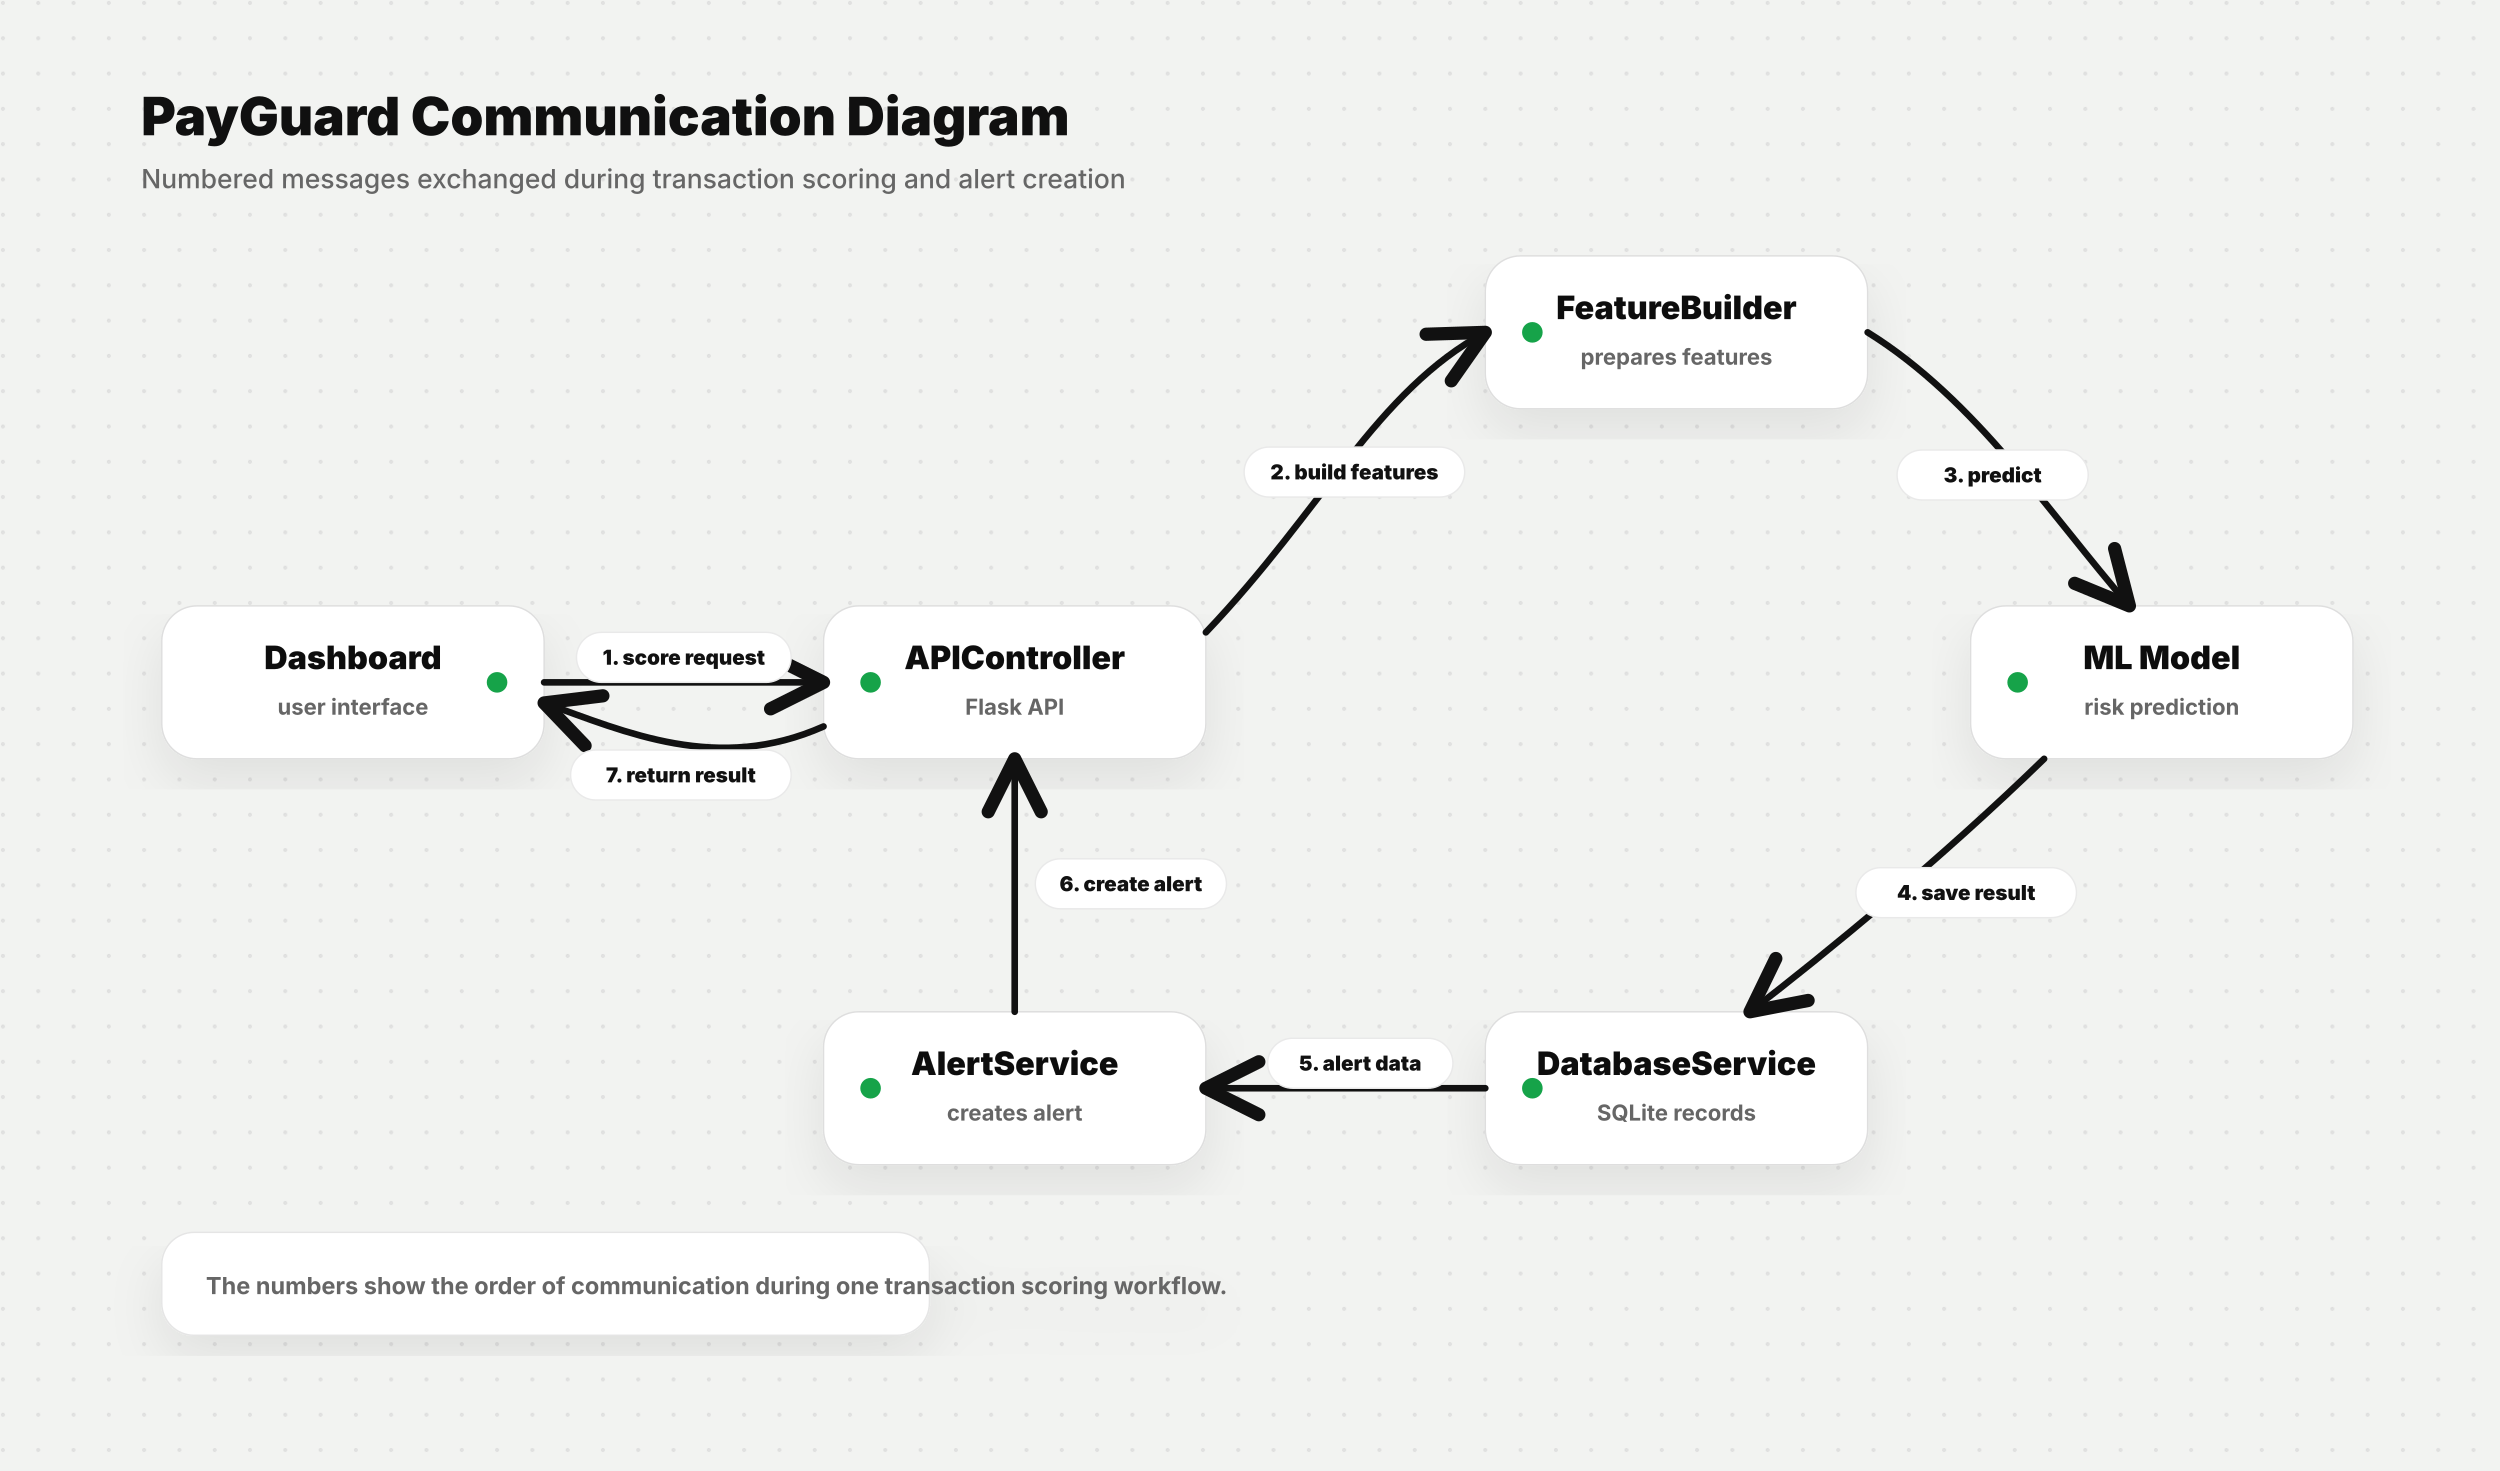
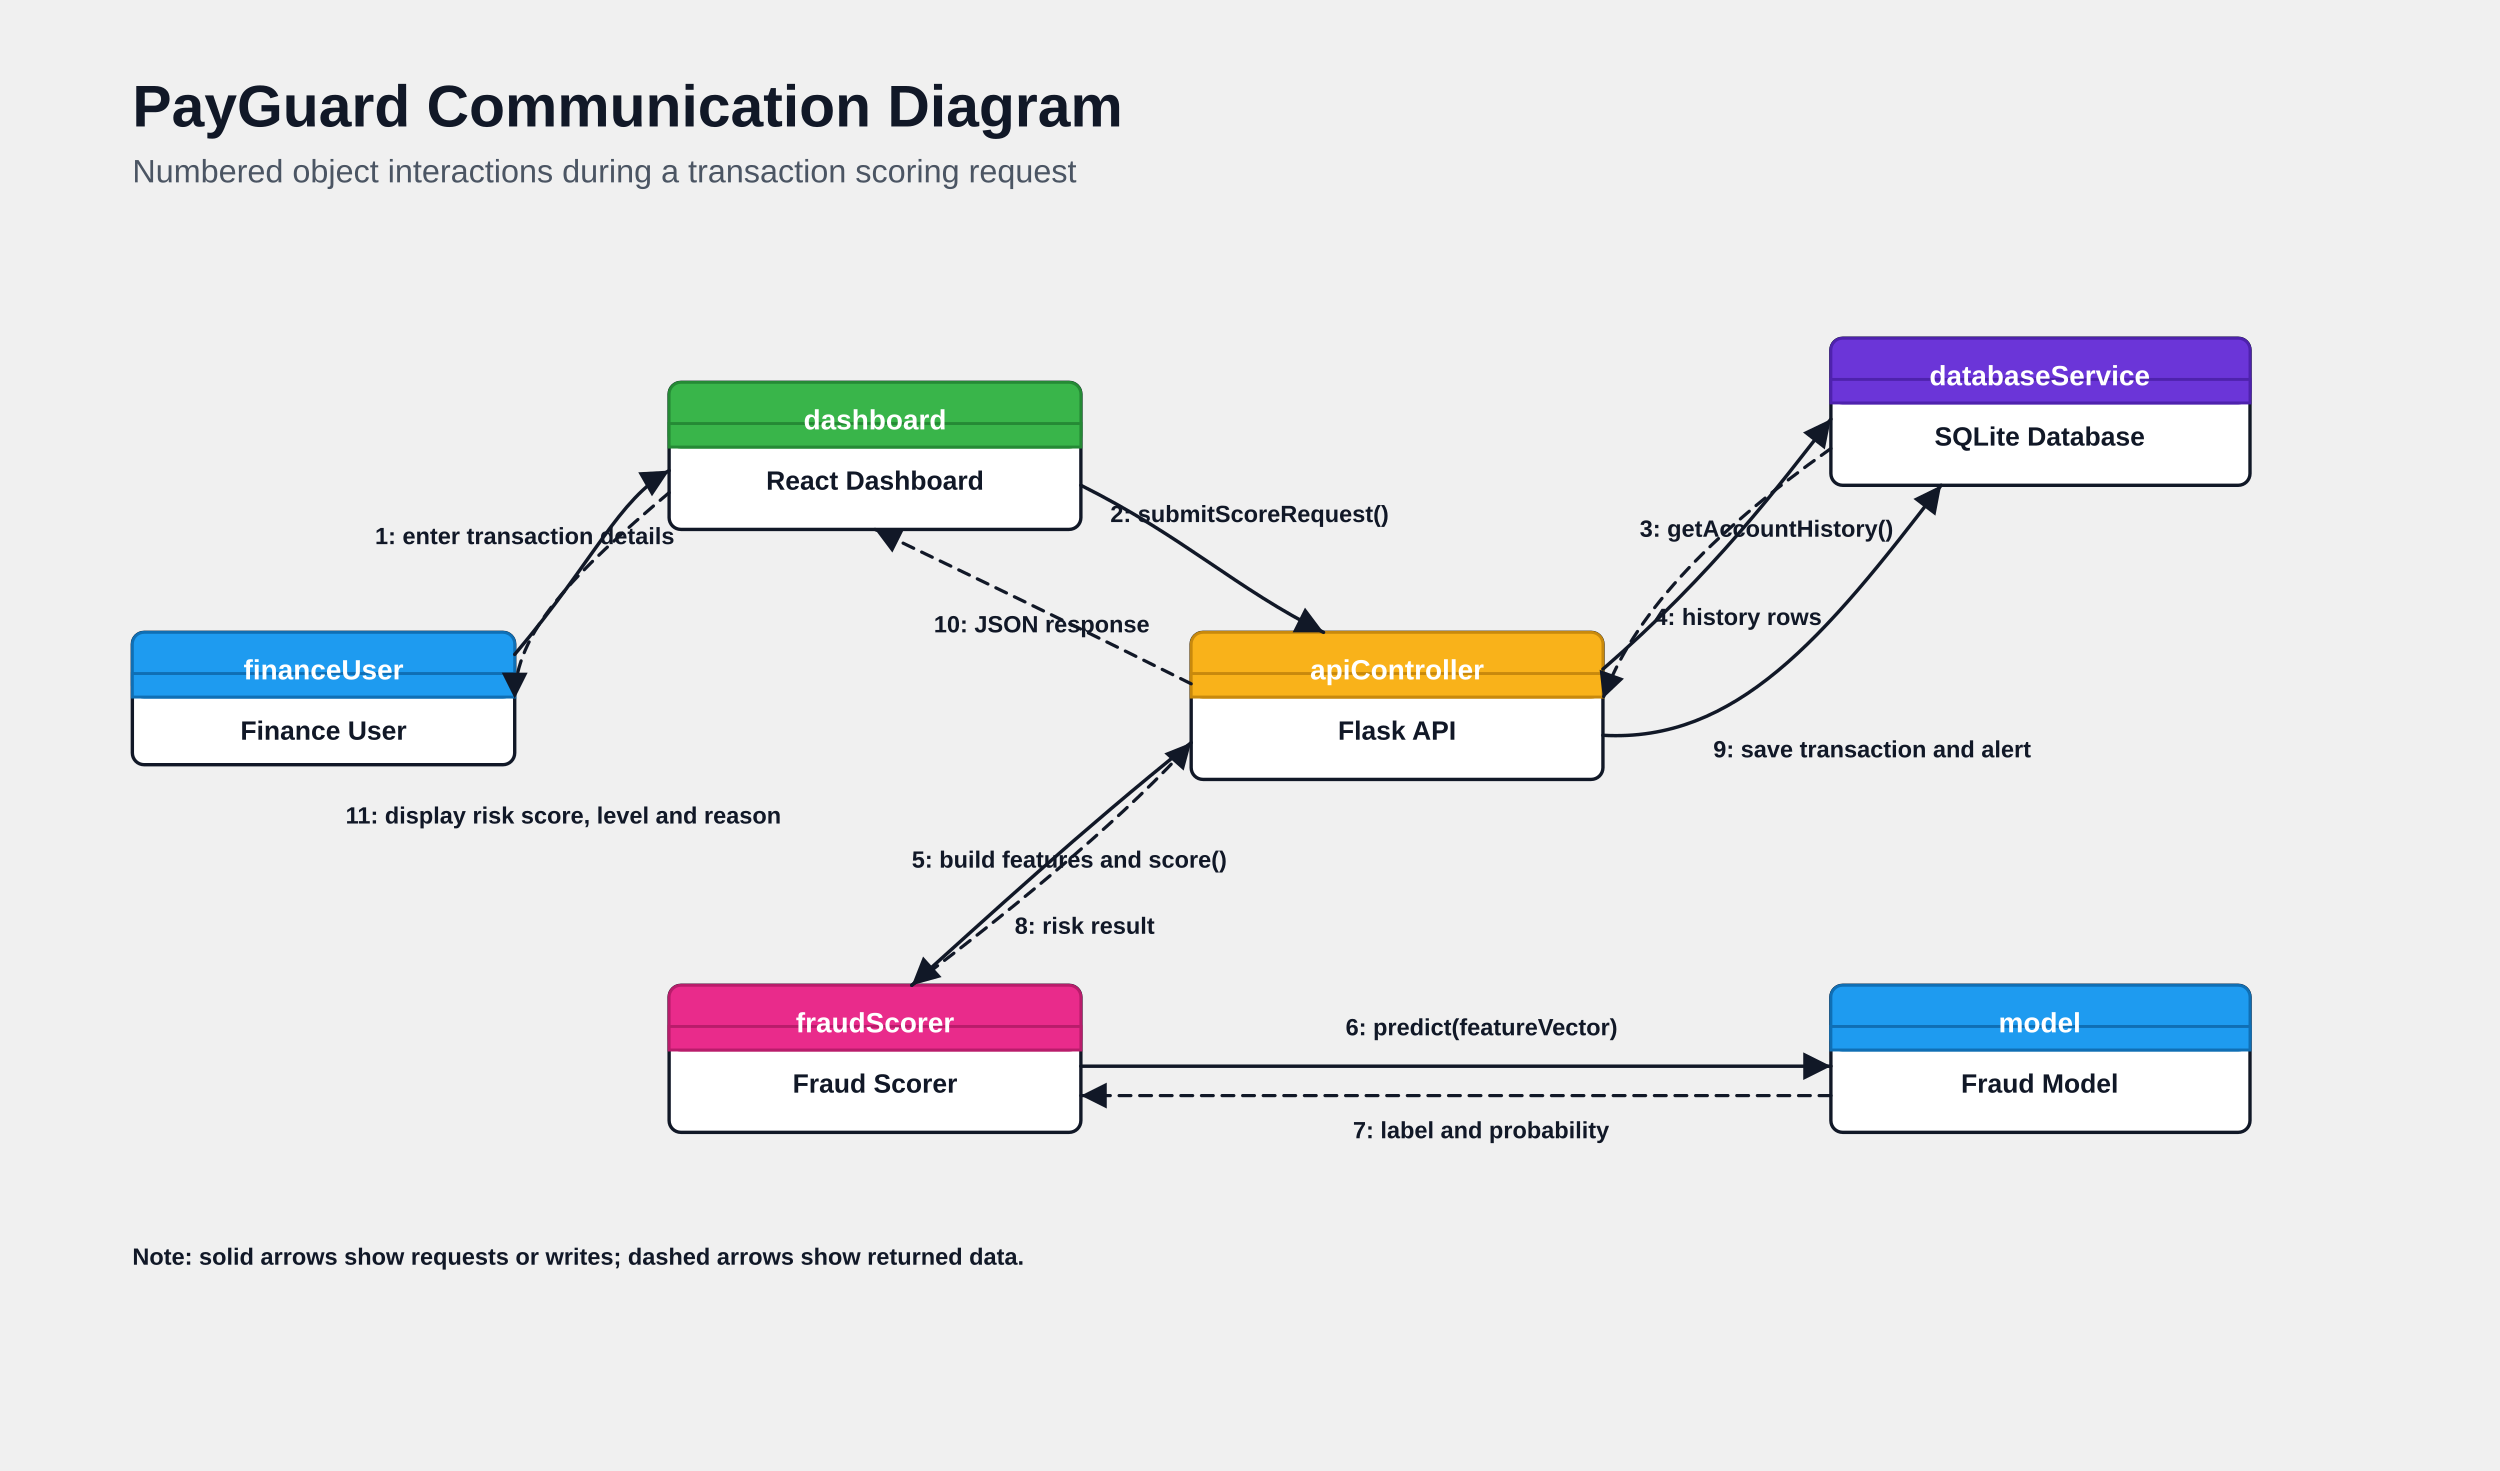
<svg xmlns="http://www.w3.org/2000/svg" width="1700" height="1000" viewBox="0 0 1700 1000" role="img" aria-labelledby="title desc">
  <defs>
-     <pattern id="dot-grid" width="24" height="24" patternUnits="userSpaceOnUse">
-       <circle cx="2" cy="2" r="1.4" fill="#d8d8d8" opacity="0.72" />
-     </pattern>
-     <filter id="card-shadow" x="-10%" y="-10%" width="120%" height="130%">
-       <feDropShadow dx="0" dy="16" stdDeviation="18" flood-color="#111111" flood-opacity="0.08" />
-     </filter>
    <marker id="arrow" markerWidth="12" markerHeight="12" refX="10" refY="6" orient="auto">
-       <path d="M2,2 L10,6 L2,10" fill="none" stroke="#111111" stroke-width="2" stroke-linecap="round" stroke-linejoin="round" />
+       <path d="M2 2 L10 6 L2 10 Z" fill="#111827" />
    </marker>
+     <style>
+       .title { fill: #111827; font-family: Calibri, Arial, sans-serif; font-size: 40px; font-weight: 700; }
+       .subtitle { fill: #4b5563; font-family: Calibri, Arial, sans-serif; font-size: 22px; }
+       .node { fill: #ffffff; stroke: #111827; stroke-width: 2.3; }
+       .headBlue { fill: #1e9bf0; stroke: #0f6fb5; stroke-width: 2; }
+       .headGreen { fill: #39b54a; stroke: #258a35; stroke-width: 2; }
+       .headOrange { fill: #f9b21a; stroke: #c8890d; stroke-width: 2; }
+       .headPurple { fill: #6b35d8; stroke: #4e22ad; stroke-width: 2; }
+       .headPink { fill: #e92b8b; stroke: #b91c6b; stroke-width: 2; }
+       .textLight { fill: #ffffff; font-family: Calibri, Arial, sans-serif; font-size: 19px; font-weight: 700; }
+       .textDark { fill: #111827; font-family: Calibri, Arial, sans-serif; font-size: 18px; font-weight: 700; }
+       .msg { fill: #111827; font-family: Calibri, Arial, sans-serif; font-size: 16px; font-weight: 600; }
+       .line { stroke: #111827; stroke-width: 2.35; fill: none; marker-end: url(#arrow); stroke-linecap: round; stroke-linejoin: round; }
+       .return { stroke: #111827; stroke-width: 2.2; fill: none; marker-end: url(#arrow); stroke-dasharray: 8 6; stroke-linecap: round; stroke-linejoin: round; }
+     </style>
  </defs>
-   <rect width="1700" height="1000" fill="#f2f3f1" />
-   <rect width="1700" height="1000" fill="url(#dot-grid)" opacity="0.95" />
-   <g font-family="Inter, Arial, sans-serif">
-     <text x="96" y="92" font-size="36" font-weight="850" fill="#101010">PayGuard Communication Diagram</text>
-     <text x="96" y="128" font-size="18" font-weight="500" fill="#666666">Numbered messages exchanged during transaction scoring and alert creation</text>
-     <g filter="url(#card-shadow)">
-       <rect x="110" y="412" width="260" height="104" rx="24" fill="#ffffff" stroke="#dedede" />
-       <circle cx="338" cy="464" r="7" fill="#16a34a" />
-       <text x="240" y="455" text-anchor="middle" font-size="22" font-weight="850" fill="#111111">Dashboard</text>
-       <text x="240" y="486" text-anchor="middle" font-size="15" font-weight="650" fill="#666666">user interface</text>
-     </g>
-     <g filter="url(#card-shadow)">
-       <rect x="560" y="412" width="260" height="104" rx="24" fill="#ffffff" stroke="#dedede" />
-       <circle cx="592" cy="464" r="7" fill="#16a34a" />
-       <text x="690" y="455" text-anchor="middle" font-size="22" font-weight="850" fill="#111111">APIController</text>
-       <text x="690" y="486" text-anchor="middle" font-size="15" font-weight="650" fill="#666666">Flask API</text>
-     </g>
-     <g filter="url(#card-shadow)">
-       <rect x="1010" y="174" width="260" height="104" rx="24" fill="#ffffff" stroke="#dedede" />
-       <circle cx="1042" cy="226" r="7" fill="#16a34a" />
-       <text x="1140" y="217" text-anchor="middle" font-size="22" font-weight="850" fill="#111111">FeatureBuilder</text>
-       <text x="1140" y="248" text-anchor="middle" font-size="15" font-weight="650" fill="#666666">prepares features</text>
-     </g>
-     <g filter="url(#card-shadow)">
-       <rect x="1340" y="412" width="260" height="104" rx="24" fill="#ffffff" stroke="#dedede" />
-       <circle cx="1372" cy="464" r="7" fill="#16a34a" />
-       <text x="1470" y="455" text-anchor="middle" font-size="22" font-weight="850" fill="#111111">ML Model</text>
-       <text x="1470" y="486" text-anchor="middle" font-size="15" font-weight="650" fill="#666666">risk prediction</text>
-     </g>
-     <g filter="url(#card-shadow)">
-       <rect x="1010" y="688" width="260" height="104" rx="24" fill="#ffffff" stroke="#dedede" />
-       <circle cx="1042" cy="740" r="7" fill="#16a34a" />
-       <text x="1140" y="731" text-anchor="middle" font-size="22" font-weight="850" fill="#111111">DatabaseService</text>
-       <text x="1140" y="762" text-anchor="middle" font-size="15" font-weight="650" fill="#666666">SQLite records</text>
-     </g>
-     <g filter="url(#card-shadow)">
-       <rect x="560" y="688" width="260" height="104" rx="24" fill="#ffffff" stroke="#dedede" />
-       <circle cx="592" cy="740" r="7" fill="#16a34a" />
-       <text x="690" y="731" text-anchor="middle" font-size="22" font-weight="850" fill="#111111">AlertService</text>
-       <text x="690" y="762" text-anchor="middle" font-size="15" font-weight="650" fill="#666666">creates alert</text>
-     </g>
-     <g fill="none" stroke="#111111" stroke-width="4.5" stroke-linecap="round" marker-end="url(#arrow)">
-       <path d="M370 464 C440 464, 490 464, 560 464" />
-       <path d="M820 430 C900 346, 936 266, 1010 226" />
-       <path d="M1270 226 C1344 272, 1394 350, 1448 412" />
-       <path d="M1390 516 C1320 584, 1242 648, 1190 688" />
-       <path d="M1010 740 C946 740, 884 740, 820 740" />
-       <path d="M690 688 C690 622, 690 582, 690 516" />
-       <path d="M560 494 C488 526, 426 498, 370 478" />
-     </g>
-     <g font-size="14" font-weight="850" fill="#111111">
-       <rect x="392" y="430" width="146" height="34" rx="17" fill="#ffffff" stroke="#e9e9e9" />
-       <text x="465" y="452" text-anchor="middle">1. score request</text>
-       <rect x="846" y="304" width="150" height="34" rx="17" fill="#ffffff" stroke="#e9e9e9" />
-       <text x="921" y="326" text-anchor="middle">2. build features</text>
-       <rect x="1290" y="306" width="130" height="34" rx="17" fill="#ffffff" stroke="#e9e9e9" />
-       <text x="1355" y="328" text-anchor="middle">3. predict</text>
-       <rect x="1262" y="590" width="150" height="34" rx="17" fill="#ffffff" stroke="#e9e9e9" />
-       <text x="1337" y="612" text-anchor="middle">4. save result</text>
-       <rect x="862" y="706" width="126" height="34" rx="17" fill="#ffffff" stroke="#e9e9e9" />
-       <text x="925" y="728" text-anchor="middle">5. alert data</text>
-       <rect x="704" y="584" width="130" height="34" rx="17" fill="#ffffff" stroke="#e9e9e9" />
-       <text x="769" y="606" text-anchor="middle">6. create alert</text>
-       <rect x="388" y="510" width="150" height="34" rx="17" fill="#ffffff" stroke="#e9e9e9" />
-       <text x="463" y="532" text-anchor="middle">7. return result</text>
-     </g>
-     <g filter="url(#card-shadow)">
-       <rect x="110" y="838" width="522" height="70" rx="22" fill="#ffffff" stroke="#e5e5e5" />
-       <text x="140" y="880" font-size="16" font-weight="750" fill="#666666">The numbers show the order of communication during one transaction scoring workflow.</text>
-     </g>
+   <text x="90" y="86" class="title">PayGuard Communication Diagram</text>
+   <text x="90" y="124" class="subtitle">Numbered object interactions during a transaction scoring request</text>
+   <g id="user">
+     <rect x="90" y="430" width="260" height="90" rx="8" class="node" />
+     <rect x="90" y="430" width="260" height="44" rx="8" class="headBlue" />
+     <rect x="90" y="458" width="260" height="16" class="headBlue" />
+     <text x="220" y="462" class="textLight" text-anchor="middle">financeUser</text>
+     <text x="220" y="503" class="textDark" text-anchor="middle">Finance User</text>
  </g>
+   <g id="dashboard">
+     <rect x="455" y="260" width="280" height="100" rx="8" class="node" />
+     <rect x="455" y="260" width="280" height="44" rx="8" class="headGreen" />
+     <rect x="455" y="288" width="280" height="16" class="headGreen" />
+     <text x="595" y="292" class="textLight" text-anchor="middle">dashboard</text>
+     <text x="595" y="333" class="textDark" text-anchor="middle">React Dashboard</text>
+   </g>
+   <g id="api">
+     <rect x="810" y="430" width="280" height="100" rx="8" class="node" />
+     <rect x="810" y="430" width="280" height="44" rx="8" class="headOrange" />
+     <rect x="810" y="458" width="280" height="16" class="headOrange" />
+     <text x="950" y="462" class="textLight" text-anchor="middle">apiController</text>
+     <text x="950" y="503" class="textDark" text-anchor="middle">Flask API</text>
+   </g>
+   <g id="database">
+     <rect x="1245" y="230" width="285" height="100" rx="8" class="node" />
+     <rect x="1245" y="230" width="285" height="44" rx="8" class="headPurple" />
+     <rect x="1245" y="258" width="285" height="16" class="headPurple" />
+     <text x="1387" y="262" class="textLight" text-anchor="middle">databaseService</text>
+     <text x="1387" y="303" class="textDark" text-anchor="middle">SQLite Database</text>
+   </g>
+   <g id="scorer">
+     <rect x="455" y="670" width="280" height="100" rx="8" class="node" />
+     <rect x="455" y="670" width="280" height="44" rx="8" class="headPink" />
+     <rect x="455" y="698" width="280" height="16" class="headPink" />
+     <text x="595" y="702" class="textLight" text-anchor="middle">fraudScorer</text>
+     <text x="595" y="743" class="textDark" text-anchor="middle">Fraud Scorer</text>
+   </g>
+   <g id="model">
+     <rect x="1245" y="670" width="285" height="100" rx="8" class="node" />
+     <rect x="1245" y="670" width="285" height="44" rx="8" class="headBlue" />
+     <rect x="1245" y="698" width="285" height="16" class="headBlue" />
+     <text x="1387" y="702" class="textLight" text-anchor="middle">model</text>
+     <text x="1387" y="743" class="textDark" text-anchor="middle">Fraud Model</text>
+   </g>
+   <path d="M350 445 C405 380 420 340 455 320" class="line" />
+   <text x="255" y="370" class="msg">1: enter transaction details</text>
+   <path d="M735 330 C805 365 840 400 900 430" class="line" />
+   <text x="755" y="355" class="msg">2: submitScoreRequest()</text>
+   <path d="M1090 455 C1165 390 1210 330 1245 285" class="line" />
+   <text x="1115" y="365" class="msg">3: getAccountHistory()</text>
+   <path d="M1245 305 C1160 365 1110 420 1090 475" class="return" />
+   <text x="1125" y="425" class="msg">4: history rows</text>
+   <path d="M810 505 C735 565 670 625 620 670" class="line" />
+   <text x="620" y="590" class="msg">5: build features and score()</text>
+   <path d="M735 725 H1245" class="line" />
+   <text x="915" y="704" class="msg">6: predict(featureVector)</text>
+   <path d="M1245 745 H735" class="return" />
+   <text x="920" y="774" class="msg">7: label and probability</text>
+   <path d="M620 670 C700 610 770 550 810 505" class="return" />
+   <text x="690" y="635" class="msg">8: risk result</text>
+   <path d="M1090 500 C1180 505 1240 435 1320 330" class="line" />
+   <text x="1165" y="515" class="msg">9: save transaction and alert</text>
+   <path d="M810 465 C690 405 625 375 595 360" class="return" />
+   <text x="635" y="430" class="msg">10: JSON response</text>
+   <path d="M455 335 C390 390 350 430 350 475" class="return" />
+   <text x="235" y="560" class="msg">11: display risk score, level and reason</text>
+   <text x="90" y="860" class="msg">Note: solid arrows show requests or writes; dashed arrows show returned data.</text>
</svg>
